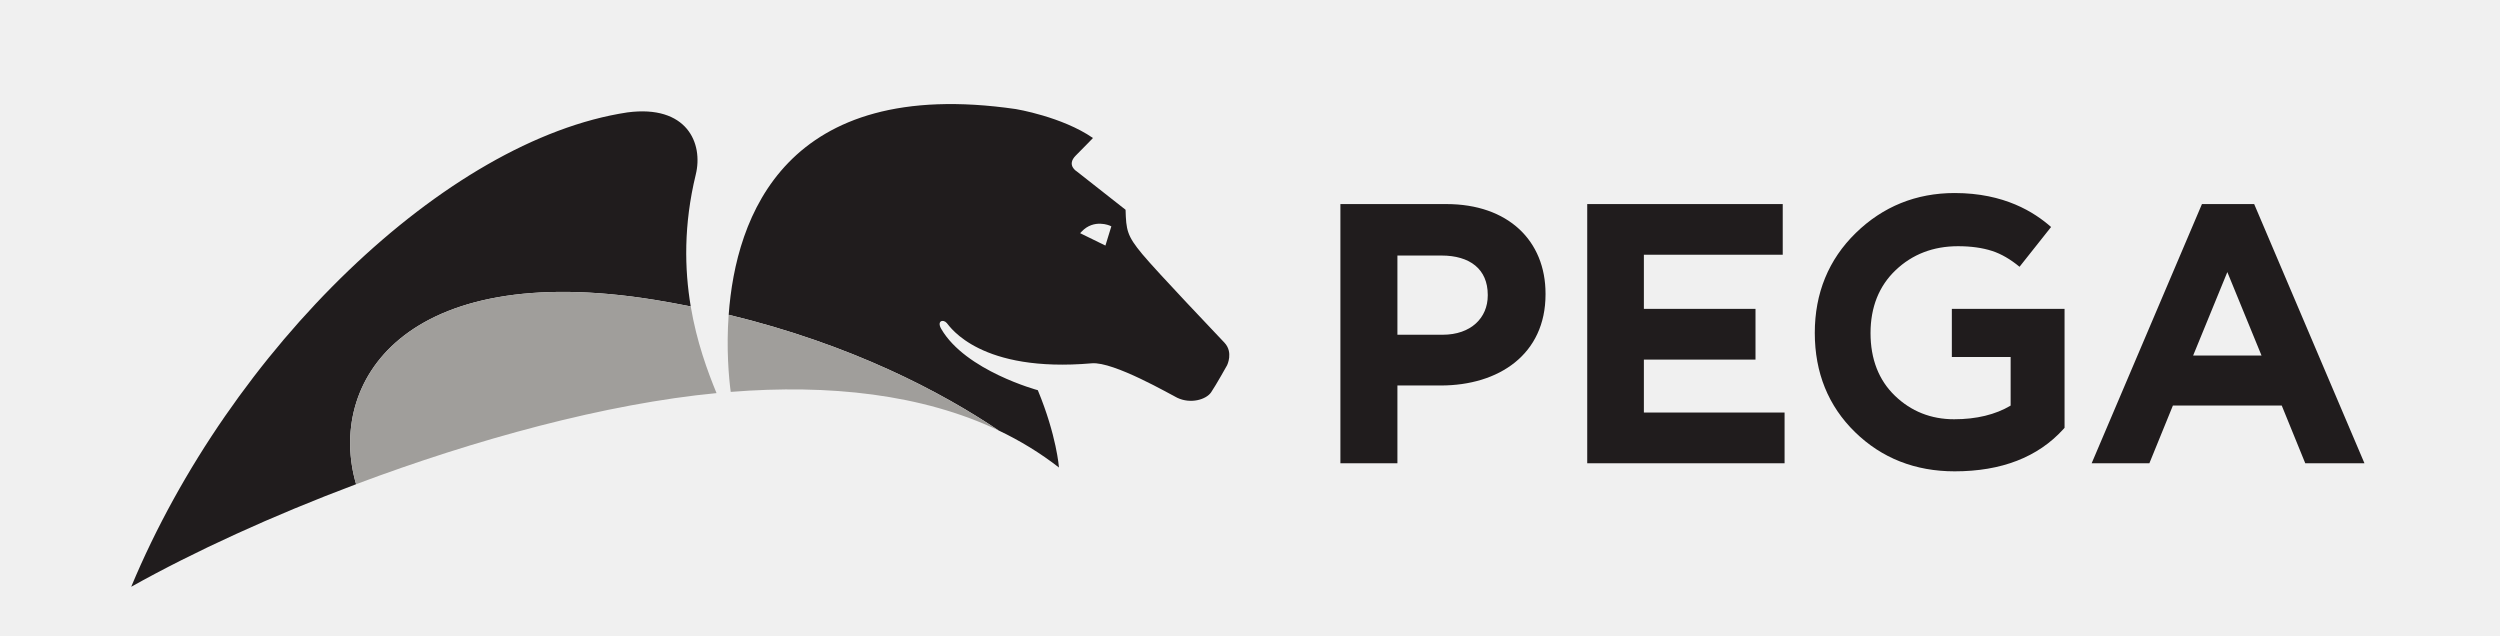
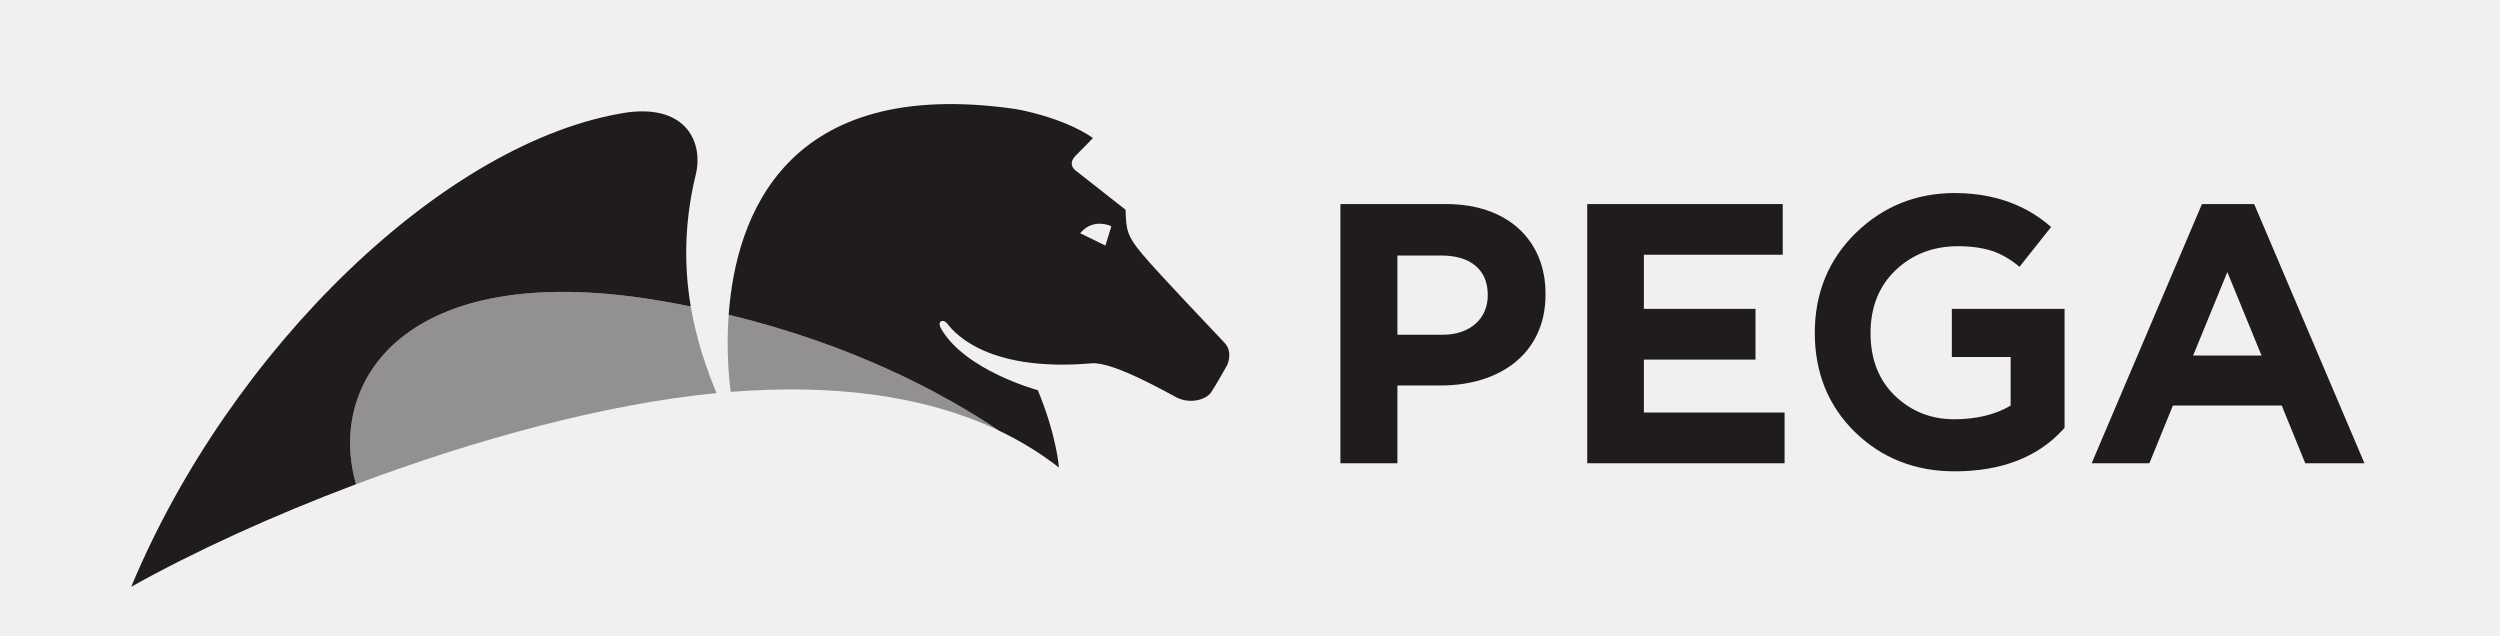
<svg xmlns="http://www.w3.org/2000/svg" width="118" height="30" viewBox="0 0 118 30" fill="none">
  <g clip-path="url(#clip0_96_2955)">
    <path fill-rule="evenodd" clip-rule="evenodd" d="M52.455 10.684L52.391 10.654C52.385 10.65 51.639 10.315 51.056 10.928L50.982 11.006L52.176 11.591L52.455 10.684ZM57.919 17.239C57.919 17.239 57.399 18.171 57.166 18.515C56.931 18.862 56.199 19.077 55.566 18.775C55.277 18.637 52.568 17.058 51.532 17.148C46.286 17.605 44.856 15.444 44.688 15.247C44.519 15.051 44.203 15.142 44.429 15.529C45.58 17.502 48.985 18.417 48.985 18.417C49.876 20.564 49.983 22.067 49.983 22.067C49.1 21.38 48.148 20.8 47.138 20.319C44.438 18.507 40.212 16.264 34.394 14.857C34.728 10.242 37.056 3.571 47.946 5.148C47.946 5.148 50.131 5.506 51.588 6.514C51.588 6.514 51.238 6.881 50.778 7.34C50.318 7.798 50.827 8.093 50.827 8.093L53.127 9.901C53.154 10.857 53.193 11.125 53.913 11.991C54.632 12.855 57.431 15.786 57.797 16.178C58.221 16.631 57.919 17.239 57.919 17.239ZM32.839 8.244C32.263 10.616 32.307 12.706 32.603 14.464C32.057 14.355 31.502 14.251 30.93 14.158C19.012 12.218 15.417 18.092 16.808 22.855C12.868 24.336 9.166 26.031 6.193 27.696C10.87 16.477 21.036 6.603 29.615 5.305C32.417 4.936 33.205 6.753 32.839 8.244Z" fill="#201C1D" />
-     <path fill-rule="evenodd" clip-rule="evenodd" d="M34.49 18.497C39.134 18.13 43.516 18.596 47.138 20.319C44.438 18.507 40.212 16.264 34.393 14.857C34.277 16.465 34.401 17.823 34.49 18.497ZM33.82 18.555C28.618 19.052 22.466 20.73 16.808 22.855C15.417 18.092 19.012 12.218 30.93 14.158C31.502 14.251 32.057 14.355 32.603 14.464C32.886 16.144 33.398 17.524 33.82 18.555Z" fill="#A09E9B" />
+     <path fill-rule="evenodd" clip-rule="evenodd" d="M34.49 18.497C39.134 18.13 43.516 18.596 47.138 20.319C44.438 18.507 40.212 16.264 34.393 14.857C34.277 16.465 34.401 17.823 34.49 18.497ZM33.82 18.555C28.618 19.052 22.466 20.73 16.808 22.855C15.417 18.092 19.012 12.218 30.93 14.158C31.502 14.251 32.057 14.355 32.603 14.464C32.886 16.144 33.398 17.524 33.82 18.555Z" fill="#201C1D" fill-opacity="0.45" />
    <path fill-rule="evenodd" clip-rule="evenodd" d="M103.516 16.781L105.13 12.842L106.744 16.781H103.516ZM103.932 9.632L98.727 21.865H101.451L102.561 19.141H107.698L108.808 21.865H111.602L106.397 9.632H103.932ZM70.222 13.949C70.222 14.997 69.436 15.8 68.091 15.8H65.958V12.061H68.037C69.384 12.061 70.222 12.708 70.222 13.914V13.949ZM68.265 9.632H63.267V21.865H65.958V18.195H68.002C70.746 18.195 72.949 16.727 72.949 13.896V13.861C72.949 11.362 71.184 9.632 68.265 9.632ZM87.591 10.998C86.308 12.251 85.658 13.838 85.658 15.713C85.658 17.591 86.296 19.165 87.557 20.395C88.815 21.624 90.397 22.247 92.26 22.247C94.464 22.247 96.188 21.579 97.385 20.262L97.447 20.193V14.578H92.127V16.851H94.902V19.144C94.183 19.572 93.286 19.789 92.234 19.789C91.144 19.789 90.204 19.416 89.439 18.678C88.676 17.943 88.289 16.947 88.289 15.723C88.289 14.499 88.688 13.499 89.474 12.752C90.262 12.001 91.252 11.621 92.417 11.621C93.029 11.621 93.572 11.696 94.029 11.845C94.458 11.984 94.892 12.237 95.322 12.592L96.811 10.714C96.025 10.022 94.612 9.111 92.26 9.111C90.445 9.111 88.874 9.746 87.591 10.998ZM77.591 16.973H82.86V14.578H77.591V12.025H84.145V9.632H74.917V21.865H84.232V19.471H77.591V16.973Z" fill="#201C1D" />
  </g>
  <defs>
    <clipPath id="clip0_96_2955">
      <rect width="118" height="30" fill="white" />
    </clipPath>
  </defs>
</svg>
